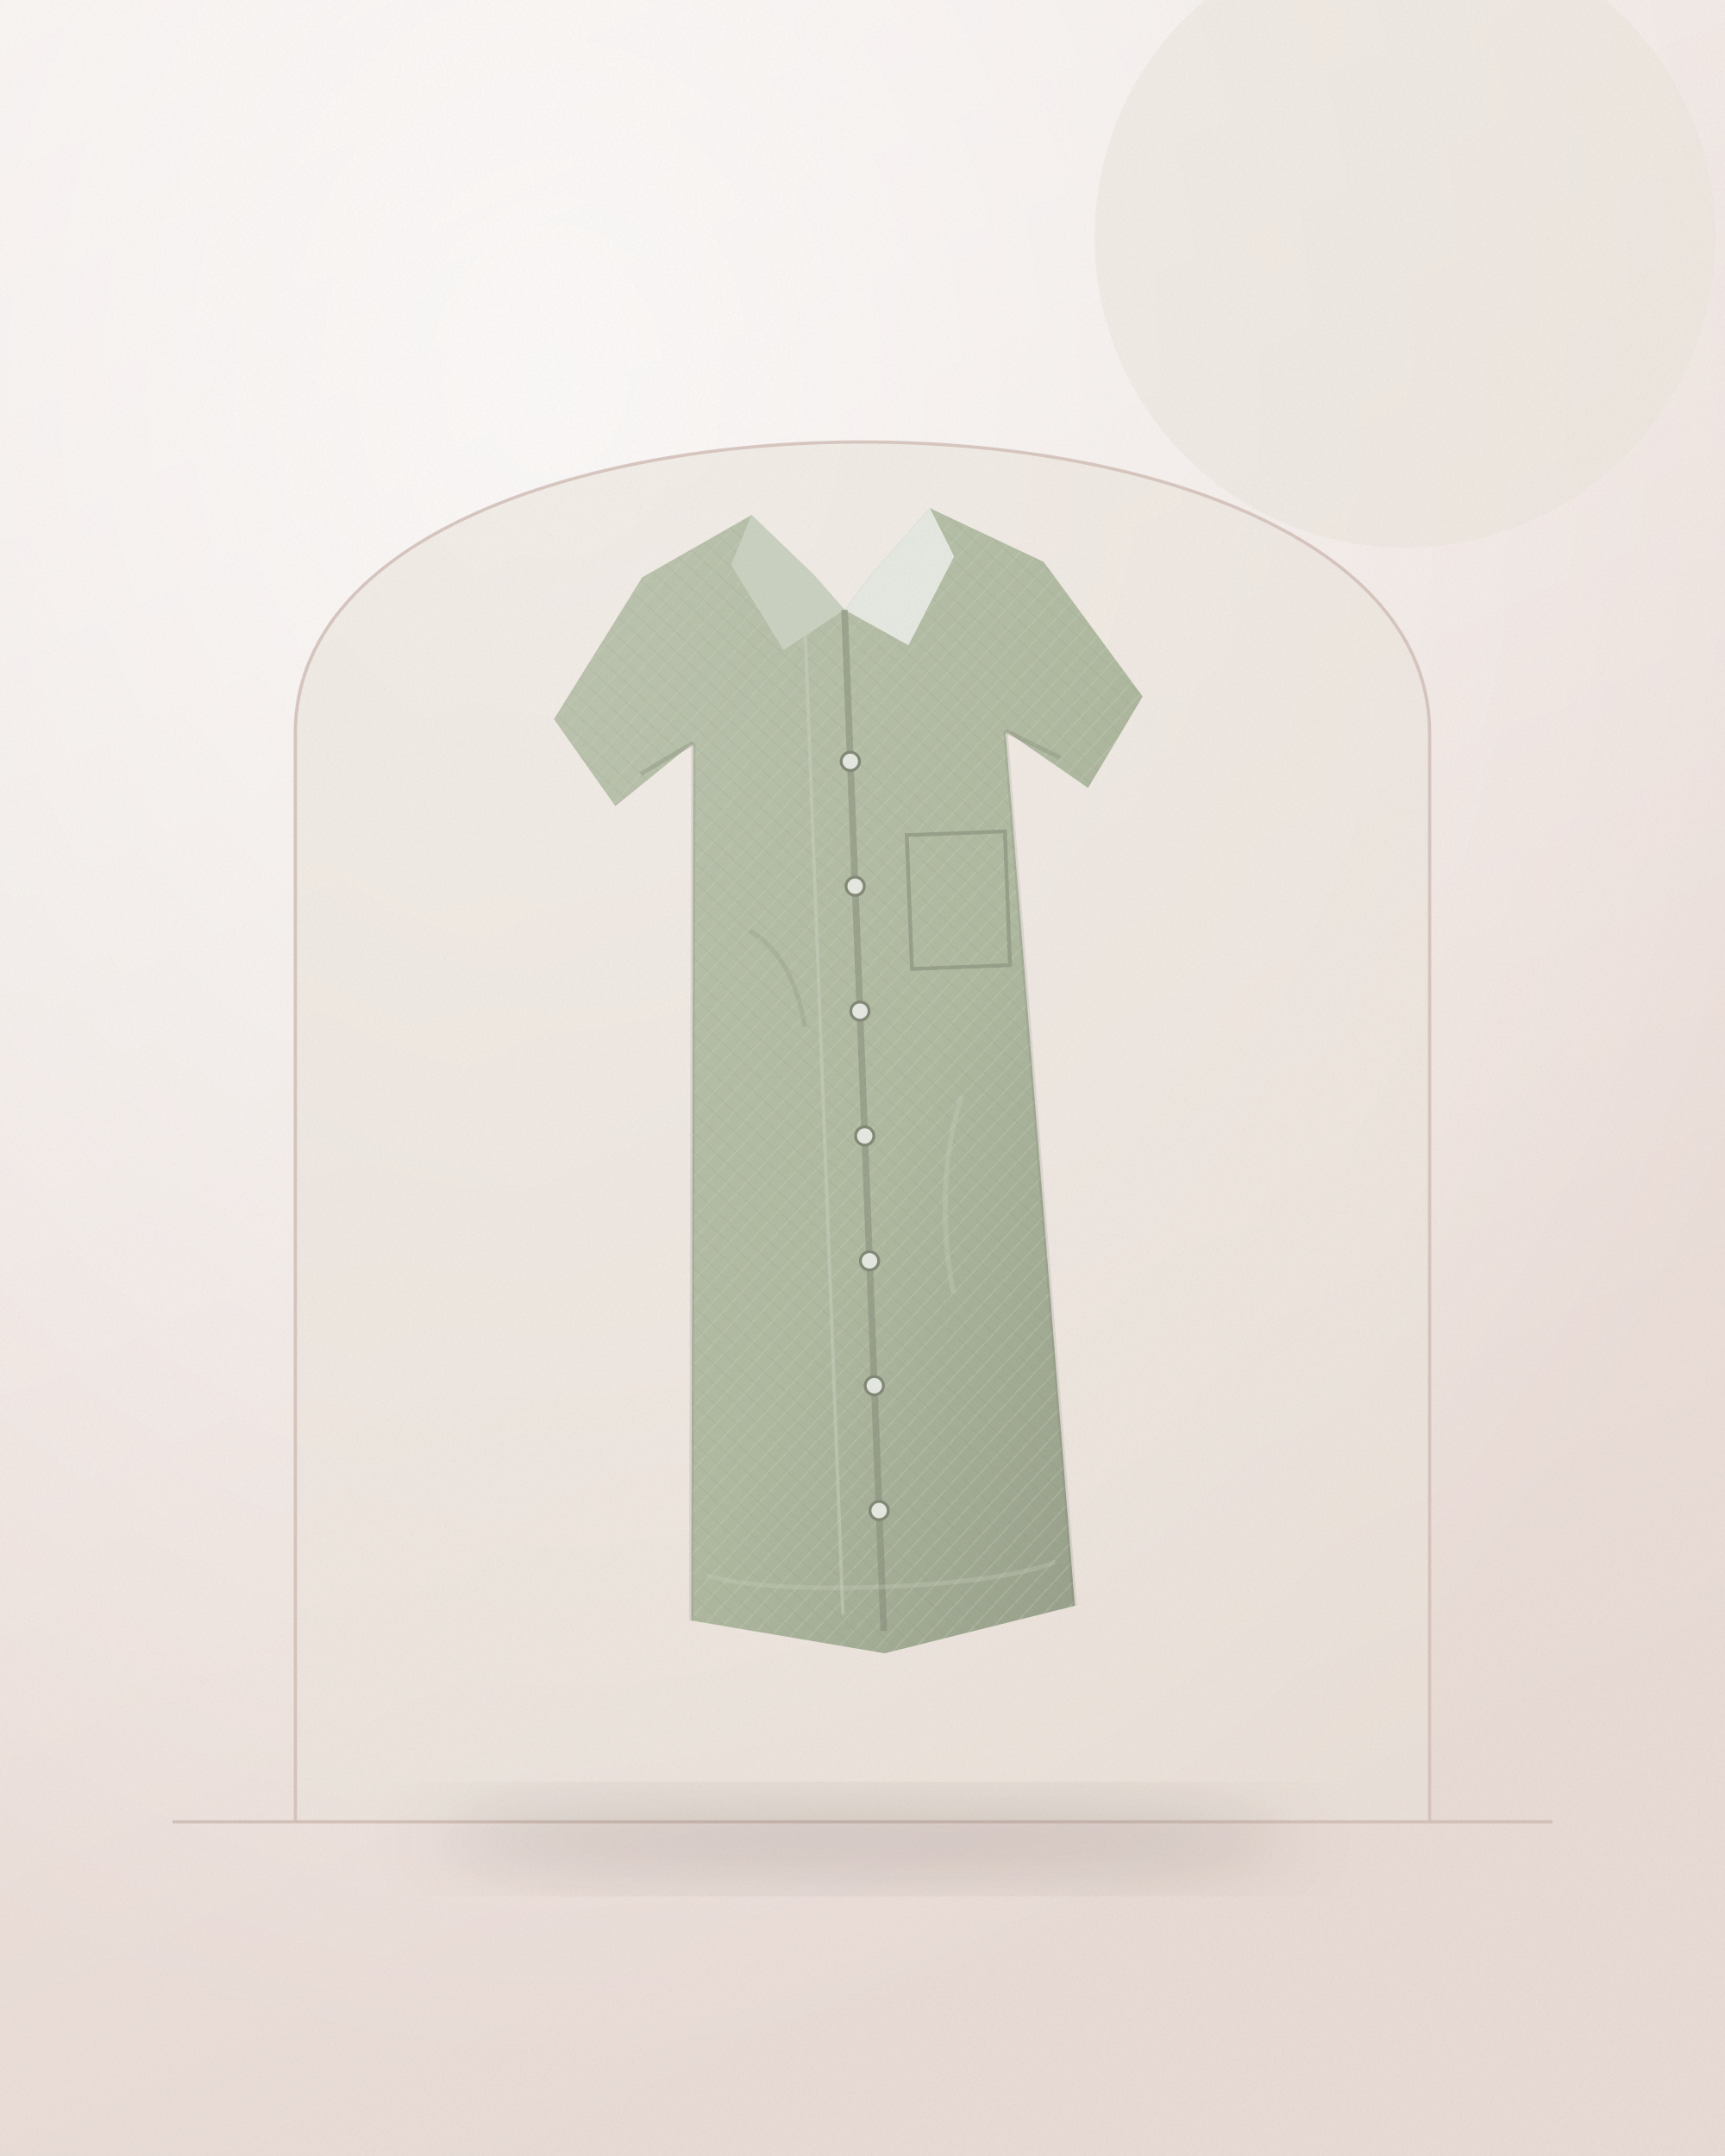
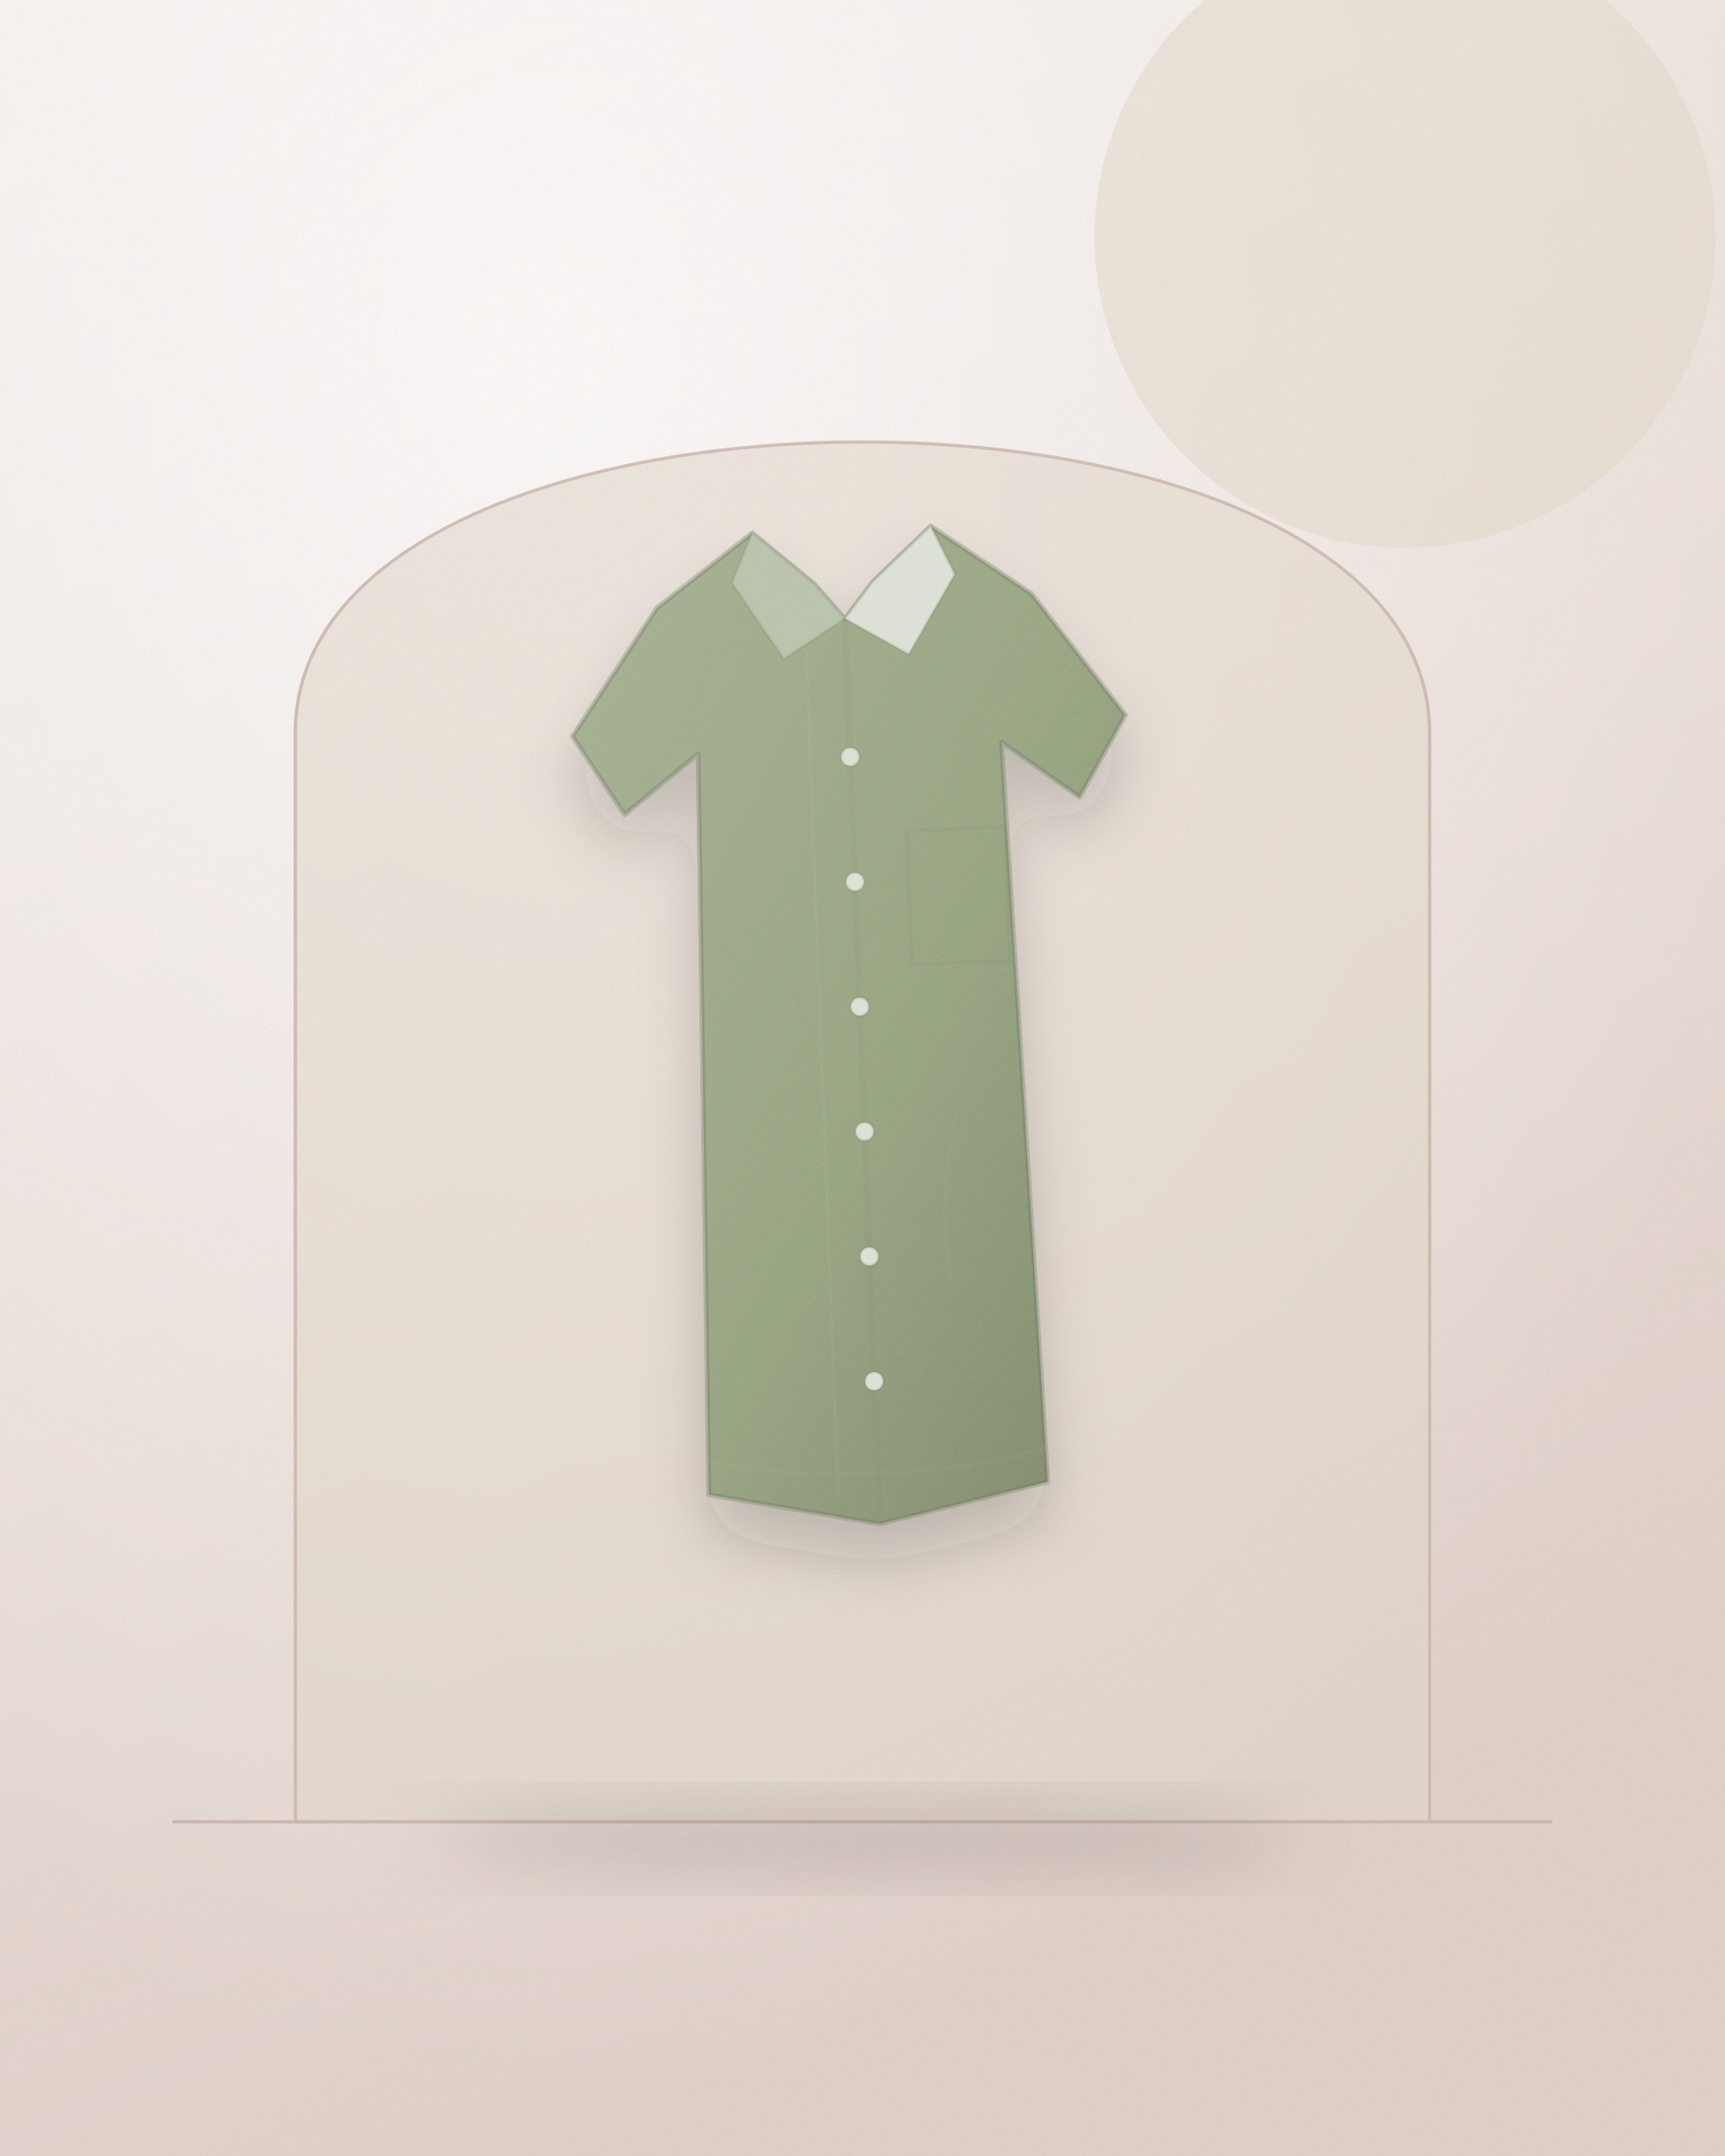
<svg xmlns="http://www.w3.org/2000/svg" viewBox="0 0 800 1000" width="800" height="1000" role="img">
  <defs>
    <linearGradient id="bg" x1="0" y1="0" x2="0.35" y2="1">
-       <stop offset="0" stop-color="#f5eeeb" />
-       <stop offset="1" stop-color="#e8dad4" />
+       <stop offset="0" stop-color="#f3ece7" />
+       <stop offset="1" stop-color="#dfcfc8" />
    </linearGradient>
    <radialGradient id="glow" cx="32%" cy="18%" r="78%">
      <stop offset="0" stop-color="#ffffff" stop-opacity="0.72" />
      <stop offset="1" stop-color="#ffffff" stop-opacity="0" />
    </radialGradient>
    <linearGradient id="body" x1="0" y1="0" x2="1" y2="1">
-       <stop offset="0" stop-color="#bbc3ae" />
-       <stop offset="0.55" stop-color="#aeb89e" />
-       <stop offset="1" stop-color="#8f9782" />
+       <stop offset="0" stop-color="#a8b395" />
+       <stop offset="0.55" stop-color="#98a581" />
+       <stop offset="1" stop-color="#7d876a" />
    </linearGradient>
    <linearGradient id="bodySoft" x1="0" y1="0" x2="1" y2="0.7">
-       <stop offset="0" stop-color="#cad0bf" />
-       <stop offset="1" stop-color="#aeb89e" />
+       <stop offset="0" stop-color="#bbc4ac" />
+       <stop offset="1" stop-color="#98a581" />
    </linearGradient>
    <linearGradient id="metal" x1="0" y1="0" x2="1" y2="1">
      <stop offset="0" stop-color="#f3eee2" />
      <stop offset="0.35" stop-color="#cdbfa6" />
      <stop offset="0.62" stop-color="#f8f3e8" />
      <stop offset="1" stop-color="#9d8b70" />
    </linearGradient>
    <filter id="grain">
      <feTurbulence type="fractalNoise" baseFrequency="0.86" numOctaves="2" stitchTiles="stitch" />
      <feColorMatrix type="saturate" values="0" />
      <feComponentTransfer>
        <feFuncA type="linear" slope="0.11" />
      </feComponentTransfer>
    </filter>
+     <filter id="objectShadow" x="-30%" y="-30%" width="160%" height="170%">
+       <feDropShadow dx="0" dy="18" stdDeviation="14" flood-color="#312723" flood-opacity="0.2" />
+     </filter>
    <filter id="blur">
      <feGaussianBlur stdDeviation="18" />
    </filter>
    <filter id="soft">
      <feGaussianBlur stdDeviation="4" />
    </filter>
  </defs>
  <rect width="800" height="1000" fill="url(#bg)" />
  <rect width="800" height="1000" fill="url(#glow)" />
-   <circle cx="651.636" cy="110" r="144" fill="#eae4da" opacity="0.55" />
-   <path d="M 136 845 L 136 340 C 136 160 664 160 664 340 L 664 845 Z" fill="#eae4da" opacity="0.58" />
-   <path d="M 137 845 L 137 340 C 137 160 663 160 663 340 L 663 845" fill="none" stroke="#d0bcb4" stroke-width="1.5" opacity="0.8" />
-   <line x1="80" y1="845" x2="720" y2="845" stroke="#d0bcb4" stroke-width="1.5" opacity="0.9" />
+   <circle cx="651.636" cy="110" r="144" fill="#e1d8c9" opacity="0.55" />
+   <path d="M 136 845 L 136 340 C 136 160 664 160 664 340 L 664 845 Z" fill="#e1d8c9" opacity="0.58" />
+   <path d="M 137 845 L 137 340 C 137 160 663 160 663 340 L 663 845" fill="none" stroke="#c9b3aa" stroke-width="1.5" opacity="0.8" />
+   <line x1="80" y1="845" x2="720" y2="845" stroke="#c9b3aa" stroke-width="1.5" opacity="0.9" />
  <ellipse cx="400" cy="853" rx="200" ry="22" fill="#312723" opacity="0.14" filter="url(#blur)" />
-   <g transform="translate(400 500) scale(1 1) translate(-400 -500)">
+   <g transform="translate(400 500) scale(1 1) translate(-400 -500)" filter="url(#objectShadow)" stroke="#6f785e" stroke-opacity="0.16" stroke-width="1.4" stroke-linejoin="round">
    <g transform="translate(400 500) rotate(-2.2) scale(1.035) translate(-400 -500)">
      <defs>
        <pattern id="linen" width="9" height="9" patternUnits="userSpaceOnUse">
-           <path d="M0 9 L9 0" stroke="#cad0bf" stroke-width="0.7" opacity="0.28" />
-           <path d="M0 0 L9 9" stroke="#7f8673" stroke-width="0.5" opacity="0.12" />
+           <path d="M0 9 L9 0" stroke="#bbc4ac" stroke-width="0.7" opacity="0.28" />
+           <path d="M0 0 L9 9" stroke="#6f785e" stroke-width="0.5" opacity="0.12" />
        </pattern>
        <clipPath id="shirtClip">
-           <path d="M310 272 L360 246 L387 274 L400 290 L413 274 L440 246 L490 272 L532 334 L506 374 L470 347 L486 740 L400 758 L314 740 L330 347 L294 374 L268 334 Z" />
+           <path d="M316 286 L360 254 L387 278 L400 294 L413 278 L440 254 L484 286 L524 342 L502 378 L468 352 L476 684 L400 700 L324 684 L332 352 L298 378 L276 342 Z" />
        </clipPath>
      </defs>
      <g>
-         <path d="M310 272 L360 246 L387 274 L400 290 L413 274 L440 246 L490 272 L532 334 L506 374 L470 347 L486 740 L400 758 L314 740 L330 347 L294 374 L268 334 Z" fill="url(#body)" />
+         <path d="M316 286 L360 254 L387 278 L400 294 L413 278 L440 254 L484 286 L524 342 L502 378 L468 352 L476 684 L400 700 L324 684 L332 352 L298 378 L276 342 Z" fill="url(#body)" stroke="#6f785e" stroke-width="2.2" stroke-opacity="0.34" stroke-linejoin="round" />
        <g clip-path="url(#shirtClip)">
          <rect x="260" y="230" width="290" height="540" fill="url(#linen)" />
        </g>
-         <path d="M360 246 L387 274 L400 290 L372 307 L350 268Z" fill="#cad0bf" />
-         <path d="M440 246 L413 274 L400 290 L428 307 L450 268Z" fill="#e5e8e0" />
-         <path d="M400 290 L400 748" stroke="#7f8673" stroke-width="3" opacity="0.5" />
-         <path d="M382 300 L382 740" stroke="#cad0bf" stroke-width="1.5" opacity="0.5" />
-         <circle cx="400" cy="358" r="4.1" fill="#e5e8e0" stroke="#7f8673" stroke-width="1.3" />
-         <circle cx="400" cy="414" r="4.1" fill="#e5e8e0" stroke="#7f8673" stroke-width="1.3" />
-         <circle cx="400" cy="470" r="4.1" fill="#e5e8e0" stroke="#7f8673" stroke-width="1.3" />
-         <circle cx="400" cy="526" r="4.1" fill="#e5e8e0" stroke="#7f8673" stroke-width="1.3" />
-         <circle cx="400" cy="582" r="4.1" fill="#e5e8e0" stroke="#7f8673" stroke-width="1.3" />
-         <circle cx="400" cy="638" r="4.1" fill="#e5e8e0" stroke="#7f8673" stroke-width="1.3" />
-         <circle cx="400" cy="694" r="4.1" fill="#e5e8e0" stroke="#7f8673" stroke-width="1.3" />
-         <path d="M424 392 L468 392 L468 452 L424 452Z" fill="none" stroke="#7f8673" stroke-width="1.7" opacity="0.55" />
-         <path d="M330 347 L306 360 M470 347 L494 360" stroke="#7f8673" stroke-width="2" opacity="0.35" />
-         <path d="M314 740 L330 347 M486 740 L470 347" stroke="#5e6355" stroke-width="2" opacity="0.14" />
-         <path d="M352 432 C365 440 373 457 375 476" fill="none" stroke="#5e6355" stroke-width="2" opacity="0.14" />
-         <path d="M444 510 C435 534 432 566 437 598" fill="none" stroke="#cad0bf" stroke-width="2.2" opacity="0.3" />
-         <path d="M322 720 C350 731 450 731 478 720" fill="none" stroke="#cad0bf" stroke-width="2" opacity="0.3" />
+         <path d="M360 254 L387 278 L400 294 L372 311 L350 276Z" fill="#bbc4ac" />
+         <path d="M440 254 L413 278 L400 294 L428 311 L450 276Z" fill="#dee2d7" />
+         <path d="M400 294 L400 694" stroke="#6f785e" stroke-width="3" opacity="0.5" />
+         <path d="M382 304 L382 686" stroke="#bbc4ac" stroke-width="1.5" opacity="0.5" />
+         <circle cx="400" cy="356" r="4.1" fill="#dee2d7" stroke="#6f785e" stroke-width="1.3" />
+         <circle cx="400" cy="412" r="4.1" fill="#dee2d7" stroke="#6f785e" stroke-width="1.3" />
+         <circle cx="400" cy="468" r="4.1" fill="#dee2d7" stroke="#6f785e" stroke-width="1.3" />
+         <circle cx="400" cy="524" r="4.1" fill="#dee2d7" stroke="#6f785e" stroke-width="1.3" />
+         <circle cx="400" cy="580" r="4.1" fill="#dee2d7" stroke="#6f785e" stroke-width="1.3" />
+         <circle cx="400" cy="636" r="4.1" fill="#dee2d7" stroke="#6f785e" stroke-width="1.3" />
+         <path d="M424 390 L468 390 L468 450 L424 450Z" fill="none" stroke="#6f785e" stroke-width="1.7" opacity="0.55" />
+         <path d="M332 352 L298 378 M468 352 L502 378" stroke="#6f785e" stroke-width="2" opacity="0.42" />
+         <path d="M332 352 L324 684 M468 352 L476 684" stroke="#525946" stroke-width="2" opacity="0.18" />
+         <path d="M352 432 C365 440 373 457 375 476" fill="none" stroke="#525946" stroke-width="2" opacity="0.14" />
+         <path d="M444 510 C435 534 432 566 437 598" fill="none" stroke="#bbc4ac" stroke-width="2.2" opacity="0.3" />
+         <path d="M324 668 C350 680 450 680 476 668" fill="none" stroke="#bbc4ac" stroke-width="2" opacity="0.32" />
+         <path d="M298 378 C312 368 322 360 332 352 M502 378 C488 368 478 360 468 352" fill="none" stroke="#bbc4ac" stroke-width="2" opacity="0.32" />
      </g>
    </g>
  </g>
  <rect width="800" height="1000" filter="url(#grain)" opacity="0.72" />
</svg>
